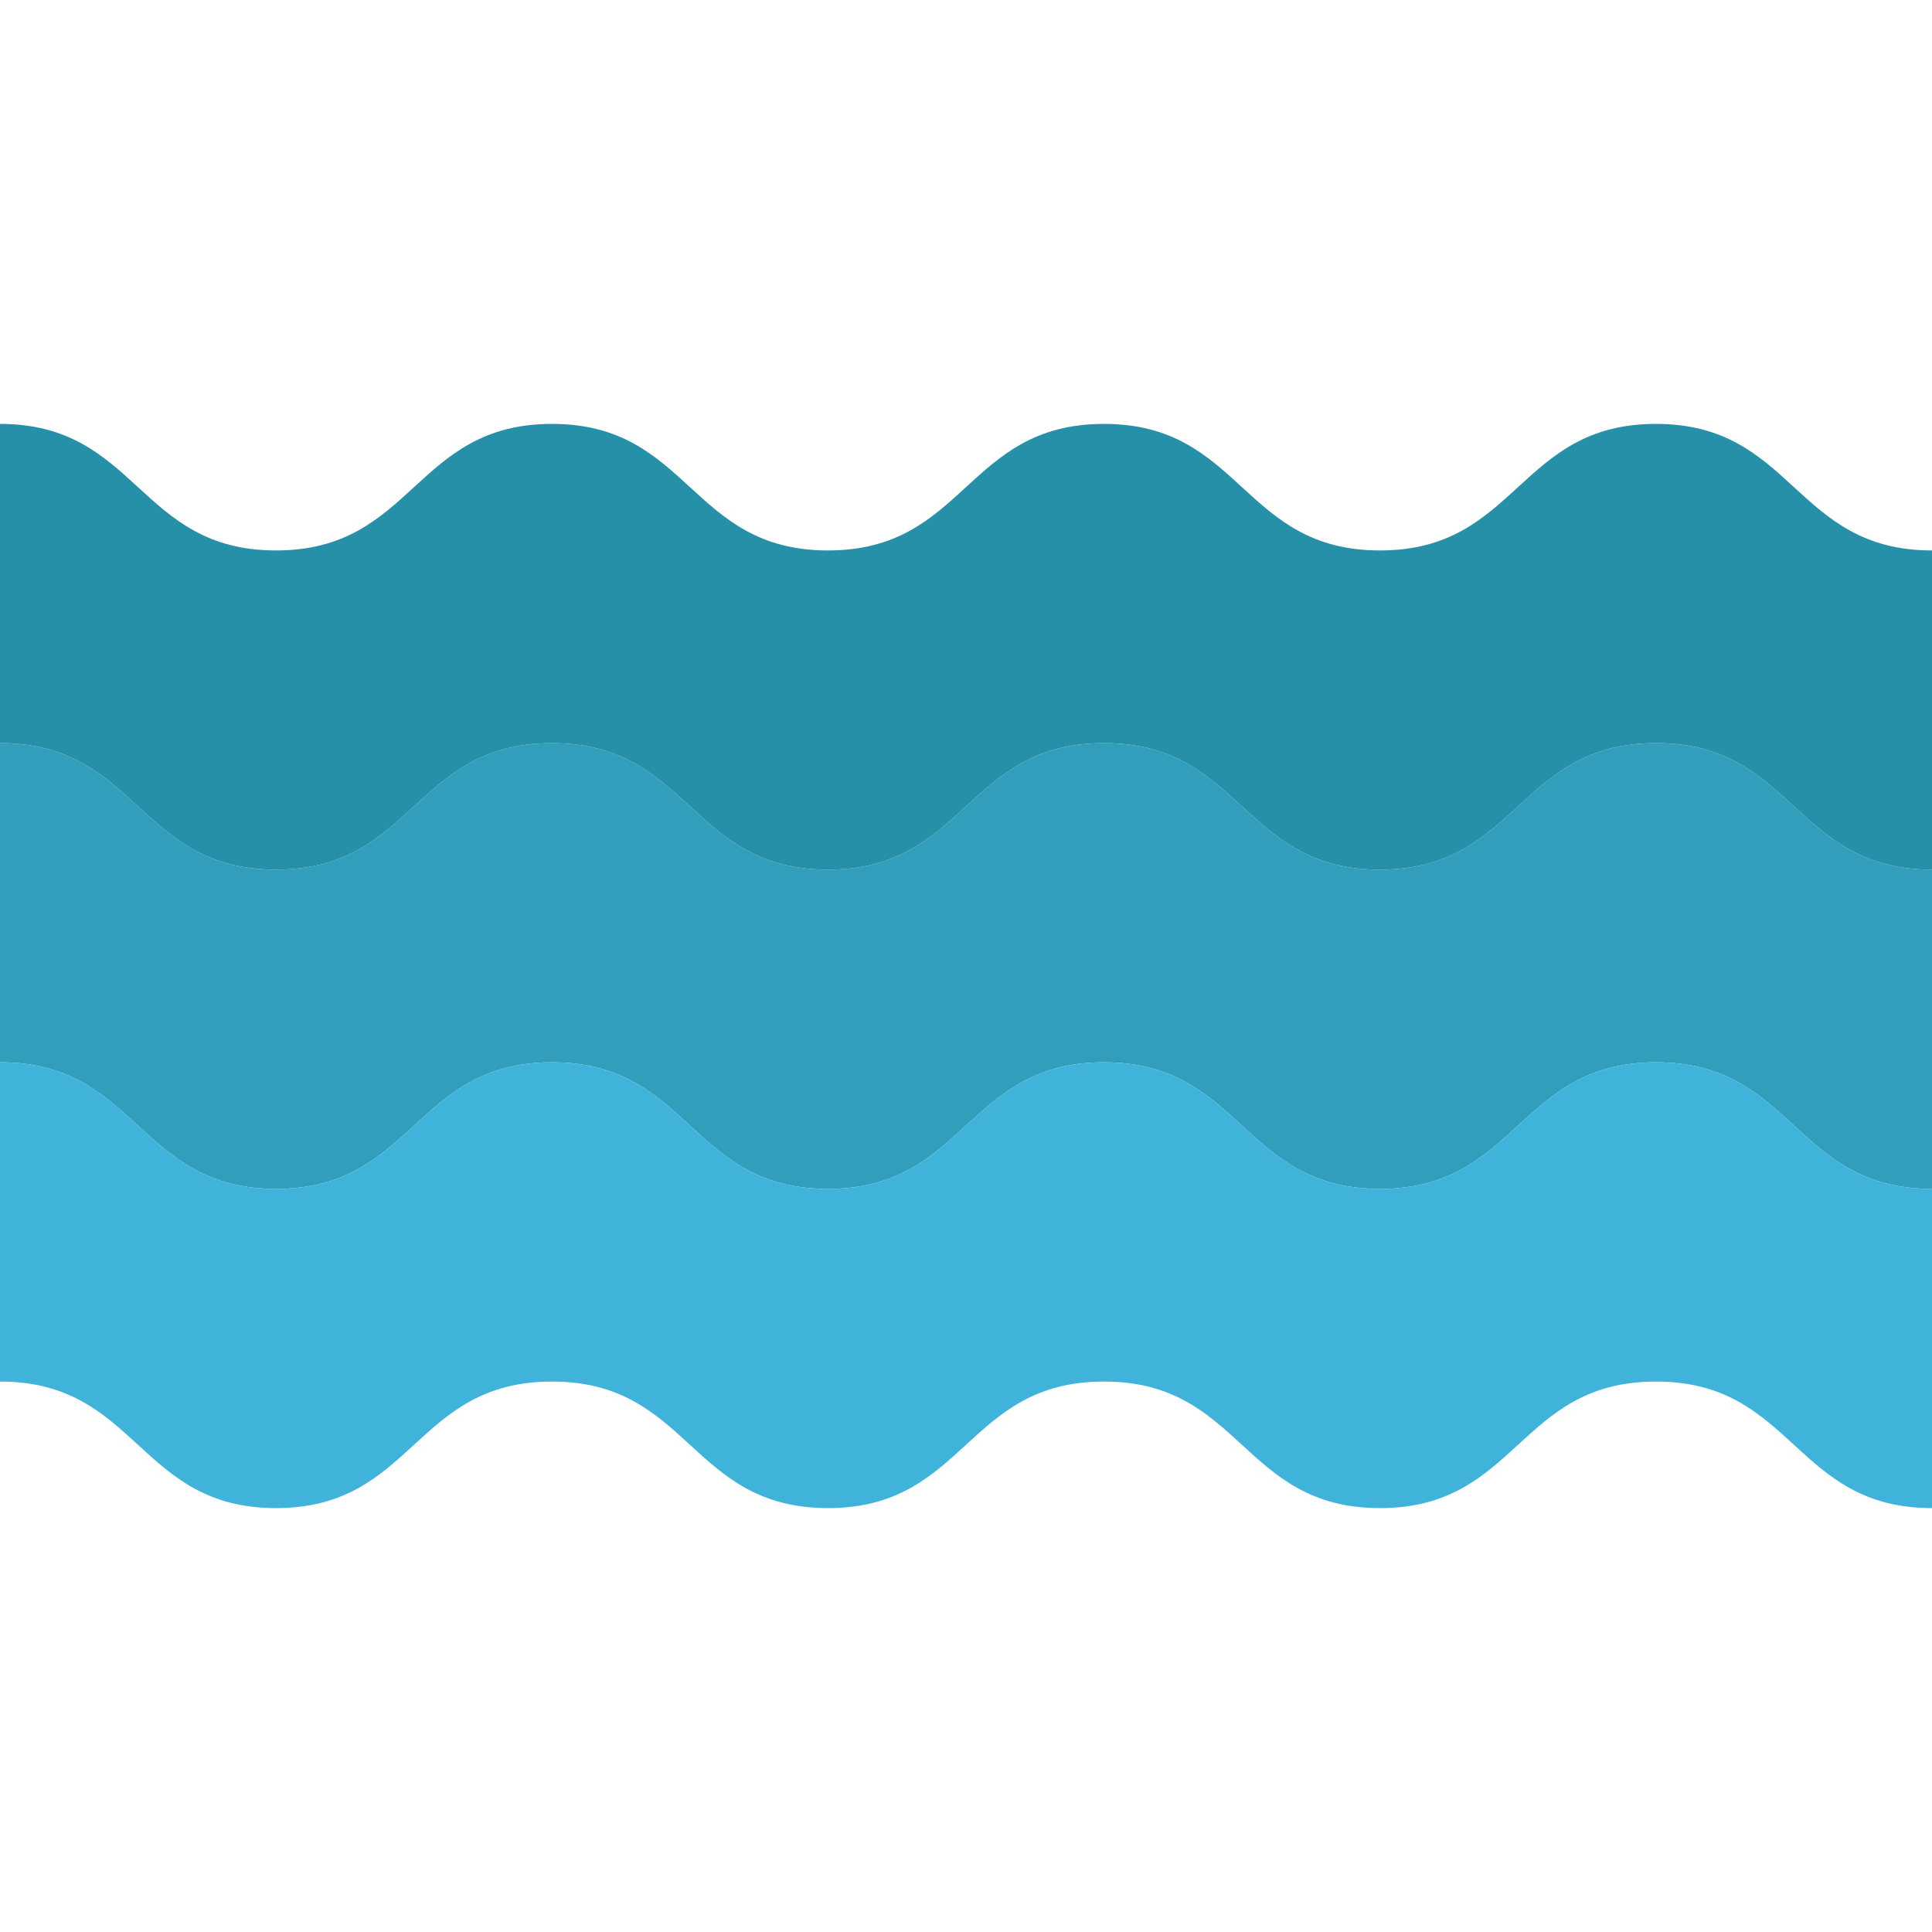
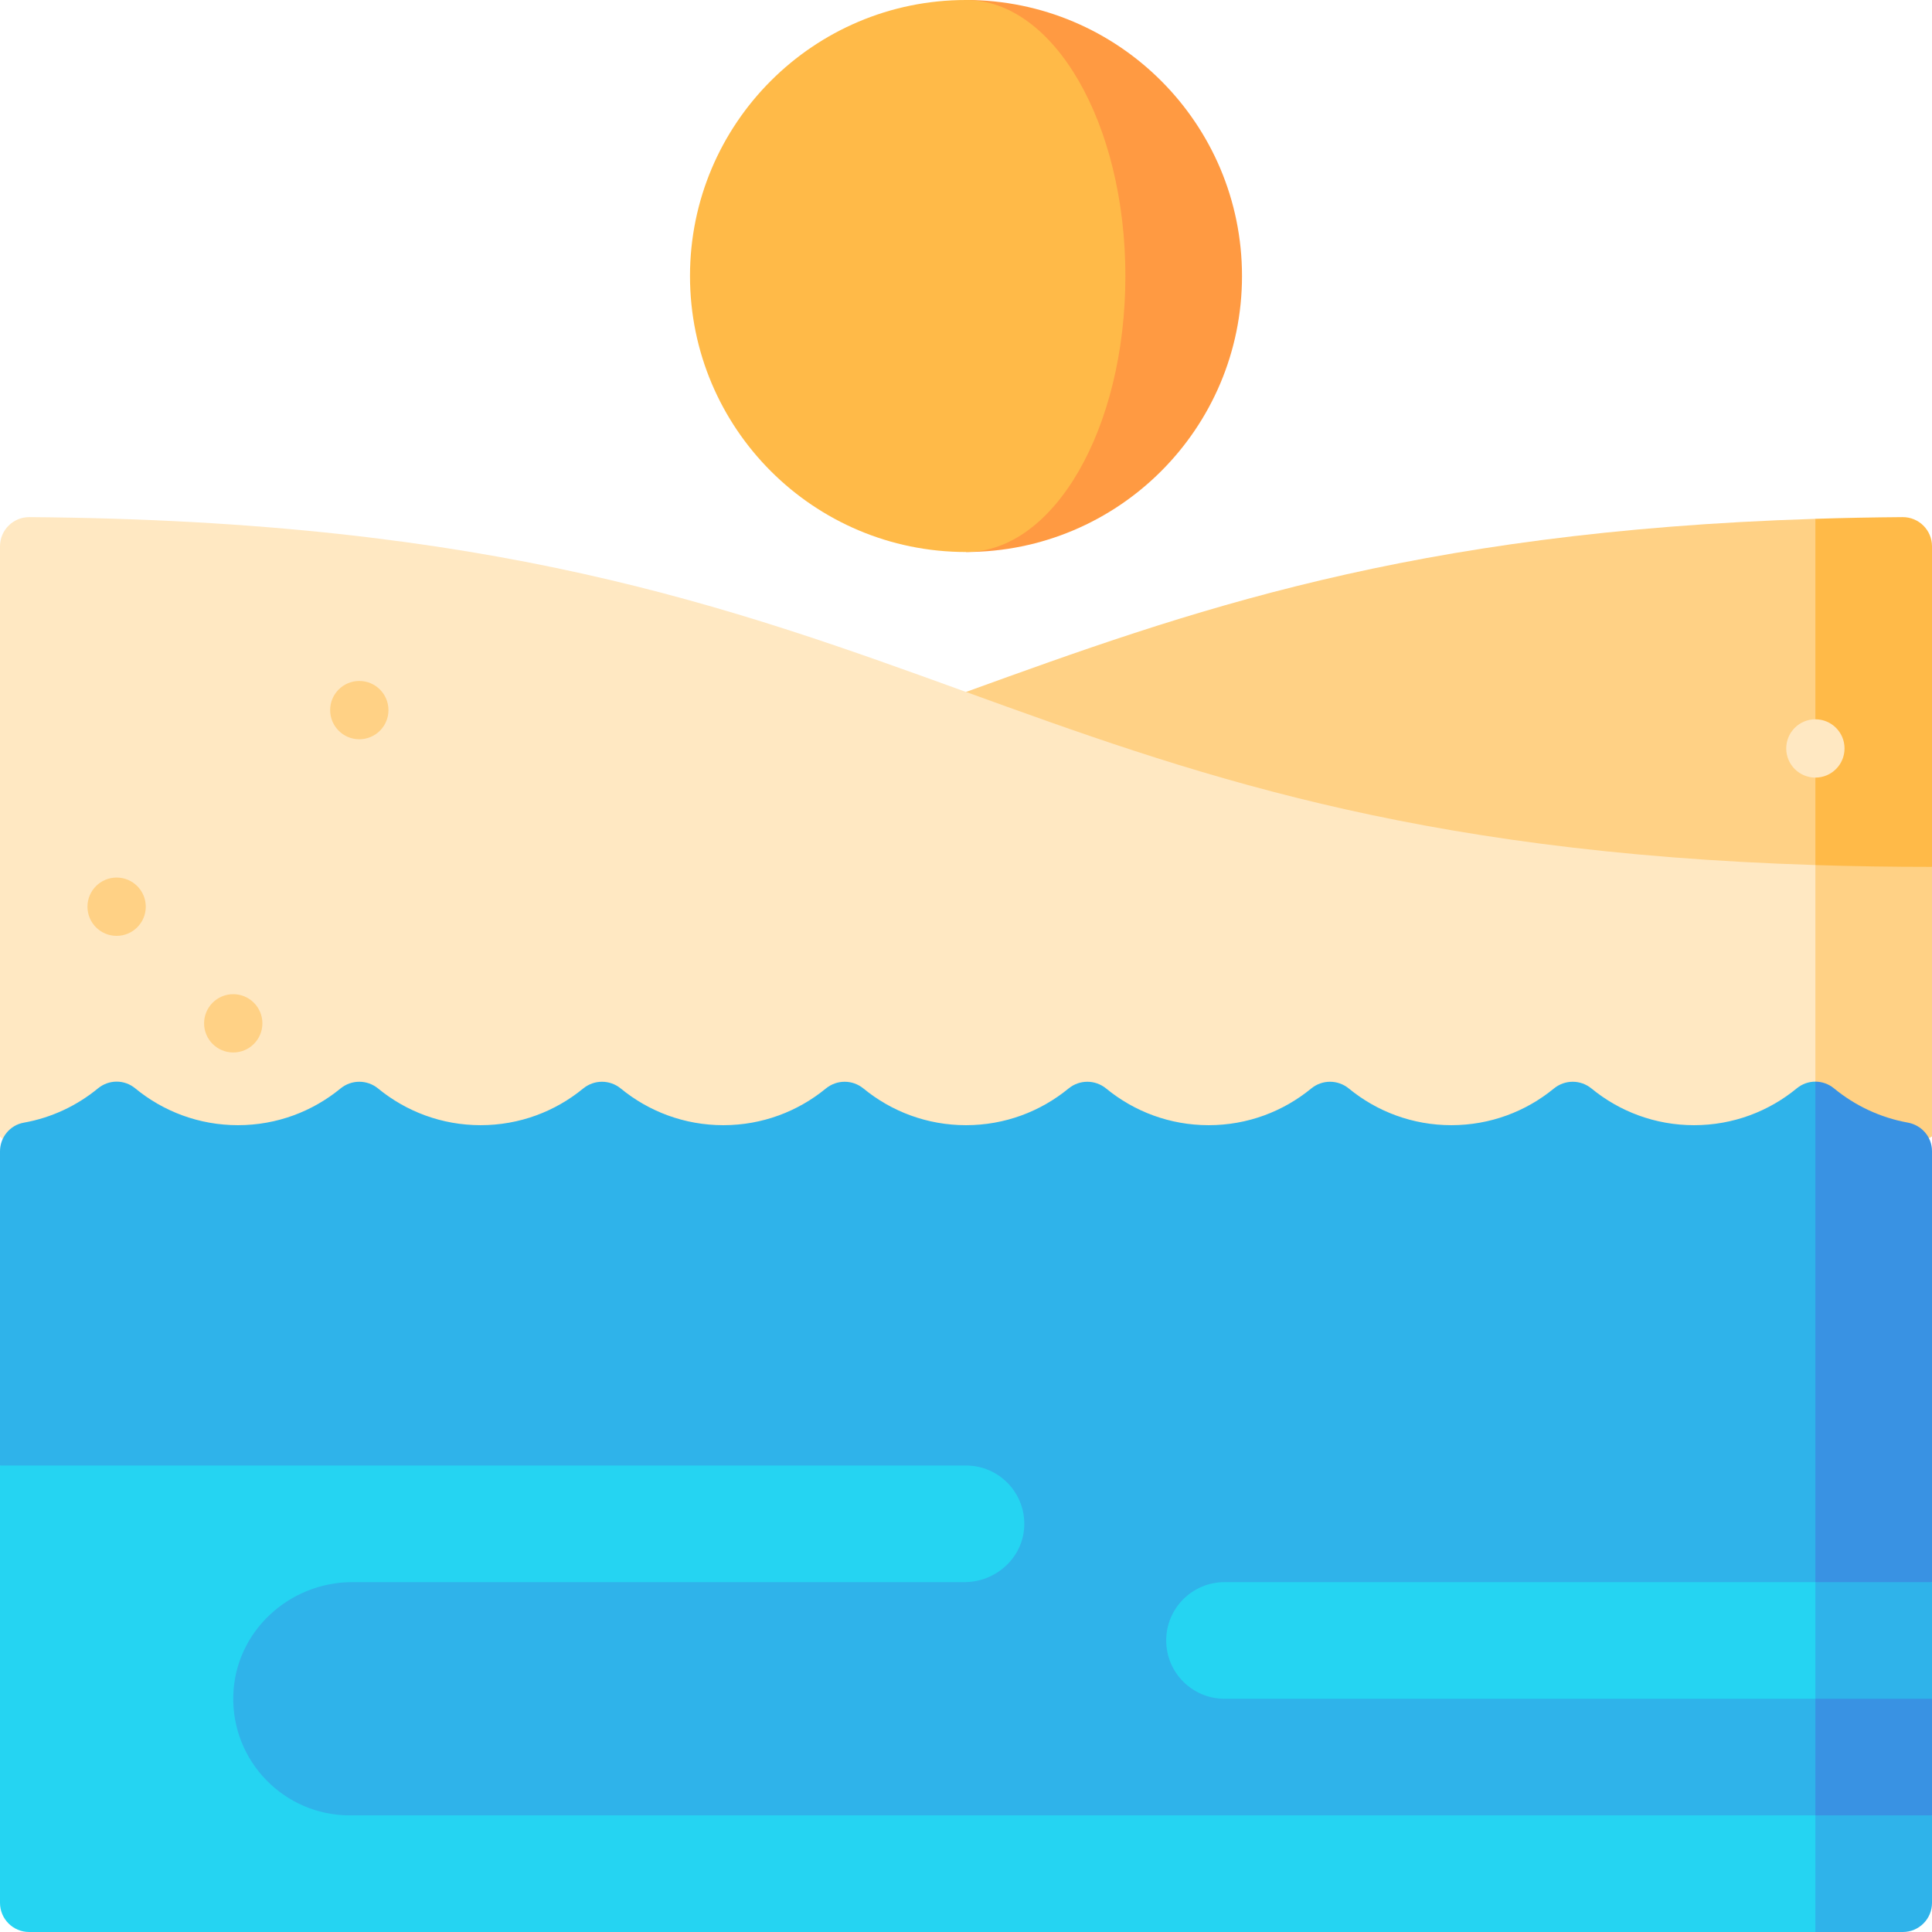
- <svg xmlns="http://www.w3.org/2000/svg" version="1.1" id="Layer_1" x="0px" y="0px" viewBox="0 0 511.999 511.999" style="enable-background:new 0 0 511.999 511.999;" xml:space="preserve">
-   <path style="fill:#319FBC;" d="M511.999,230.469c-36.574,0-36.574-33.536-73.147-33.536s-36.574,33.536-73.147,33.536  c-36.572,0-36.572-33.536-73.144-33.536s-36.571,33.536-73.141,33.536c-36.569,0-36.569-33.536-73.138-33.536  c-36.57,0-36.57,33.536-73.141,33.536S36.57,196.933,0,196.933v84.596c36.571,0,36.571,33.536,73.141,33.536  s36.57-33.536,73.141-33.536c36.569,0,36.569,33.536,73.138,33.536c36.571,0,36.571-33.536,73.141-33.536  c36.572,0,36.572,33.536,73.144,33.536c36.574,0,36.574-33.536,73.147-33.536s36.574,33.536,73.147,33.536" />
-   <path style="fill:#2690A8;" d="M511.999,145.873c-36.574,0-36.574-33.536-73.147-33.536s-36.574,33.536-73.147,33.536  c-36.572,0-36.572-33.536-73.144-33.536s-36.571,33.536-73.141,33.536c-36.569,0-36.569-33.536-73.138-33.536  c-36.57,0-36.57,33.536-73.141,33.536S36.57,112.337,0,112.337v84.596c36.571,0,36.571,33.536,73.141,33.536  s36.57-33.536,73.141-33.536c36.569,0,36.569,33.536,73.138,33.536c36.571,0,36.571-33.536,73.141-33.536  c36.572,0,36.572,33.536,73.144,33.536c36.574,0,36.574-33.536,73.147-33.536s36.574,33.536,73.147,33.536" />
-   <path style="fill:#40B3DB;" d="M511.999,315.066c-36.574,0-36.574-33.536-73.147-33.536s-36.574,33.536-73.147,33.536  c-36.572,0-36.572-33.536-73.144-33.536s-36.571,33.536-73.141,33.536c-36.569,0-36.569-33.536-73.138-33.536  c-36.57,0-36.57,33.536-73.141,33.536S36.57,281.529,0,281.529v84.596c36.571,0,36.571,33.536,73.141,33.536  s36.57-33.536,73.141-33.536c36.569,0,36.569,33.536,73.138,33.536c36.571,0,36.571-33.536,73.141-33.536  c36.572,0,36.572,33.536,73.144,33.536c36.574,0,36.574-33.536,73.147-33.536s36.574,33.536,73.147,33.536" />
+ <svg xmlns="http://www.w3.org/2000/svg" id="Capa_1" enable-background="new 0 0 497 497" height="512" viewBox="0 0 497 497" width="512">
  <g>
- </g>
-   <g>
- </g>
-   <g>
- </g>
-   <g>
- </g>
-   <g>
- </g>
-   <g>
- </g>
-   <g>
- </g>
-   <g>
- </g>
-   <g>
- </g>
-   <g>
- </g>
-   <g>
- </g>
-   <g>
- </g>
-   <g>
- </g>
-   <g>
- </g>
-   <g>
- </g>
+     <path d="m497 140.531v82.469l-75 44.767 45-134.302c7.245-.232 14.719-.379 22.434-.437 4.164-.031 7.566 3.339 7.566 7.503z" fill="#ffba48" />
+     <path d="m467 133.465v134.302h-218.5v-89.767c56.91-20.61 113.82-41.227 218.5-44.535z" fill="#ffd185" />
+     <path d="m497 223v69.336l-90 50.664 60-120.465c9.59.308 19.58.465 30 .465z" fill="#ffd185" />
+     <path d="m467 222.535v99.801h-437l-30-30v-151.805c0-4.164 3.402-7.534 7.566-7.503 119.232.895 180.088 22.934 240.934 44.972 56.91 20.61 113.82 41.228 218.5 44.535z" fill="#ffe8c2" />
+     <path d="m490.761 288.783c-7.112-1.288-13.594-4.385-18.955-8.795-1.405-1.156-3.106-1.737-4.806-1.74l-30 113.399 30 96.6 30-21.247v-30l-10-15 10-15v-110.887c0-3.643-2.654-6.681-6.239-7.33z" fill="#3992e3" />
+     <path d="m462.218 279.97c-7.188 5.922-16.392 9.481-26.432 9.481-10.008 0-19.187-3.537-26.364-9.426-2.838-2.328-6.863-2.328-9.701 0-7.177 5.888-16.355 9.425-26.364 9.425-10.008 0-19.186-3.537-26.363-9.425-2.838-2.328-6.863-2.329-9.701 0-7.178 5.888-16.356 9.426-26.364 9.426s-19.187-3.537-26.364-9.426c-2.838-2.328-6.863-2.328-9.701 0-7.177 5.888-16.356 9.426-26.364 9.426s-19.187-3.537-26.364-9.426c-2.838-2.328-6.863-2.328-9.701 0-7.177 5.888-16.356 9.426-26.364 9.426s-19.186-3.537-26.364-9.426c-2.838-2.328-6.863-2.328-9.701 0-7.177 5.888-16.355 9.425-26.363 9.425s-19.187-3.537-26.364-9.426c-2.838-2.328-6.863-2.328-9.701 0-7.177 5.888-16.355 9.426-26.364 9.426-10.04 0-19.244-3.56-26.432-9.481-2.802-2.309-6.785-2.288-9.589.019-5.395 4.438-11.924 7.547-19.089 8.819-3.547.632-6.104 3.763-6.104 7.367v80.826l37.5 111.248h429.5v-209.999c-1.692-.002-3.384.569-4.782 1.721z" fill="#2fb3ea" />
+     <path d="m467 467-15 15 15 15h22.5c4.142 0 7.5-3.358 7.5-7.5v-22.5z" fill="#2fb3ea" />
+     <path d="m90 467c-16.849 0-30.453-13.889-29.988-30.843.448-16.34 14.266-29.157 30.612-29.157h157.452c8.077 0 15.026-6.207 15.406-14.275.407-8.613-6.457-15.725-14.982-15.725-5.113 0-248.5 0-248.5 0v112.5c0 4.142 3.358 7.5 7.5 7.5h459.5v-30z" fill="#25d4f2" />
+     <path d="m467 407-15 15 15 15h30v-30z" fill="#2fb3ea" />
+     <path d="m315 407c-8.284 0-15 6.716-15 15s6.716 15 15 15h152v-30z" fill="#25d4f2" />
+     <g fill="#ffd185">
+       <circle cx="30" cy="233.248" r="7.5" />
+       <circle cx="92.429" cy="182.674" r="7.5" />
+       <circle cx="60" cy="263.248" r="7.5" />
+     </g>
+     <circle cx="467" cy="192.535" fill="#ffe8c2" r="7.5" />
+     <path d="m248.5 0v142c39.212 0 71-31.788 71-71s-31.788-71-71-71z" fill="#ff9a42" />
+     <path d="m289.5 71c0-39.212-18.356-71-41-71-39.212 0-71 31.788-71 71s31.788 71 71 71c22.644 0 41-31.788 41-71z" fill="#ffba48" />
+   </g>
</svg>
